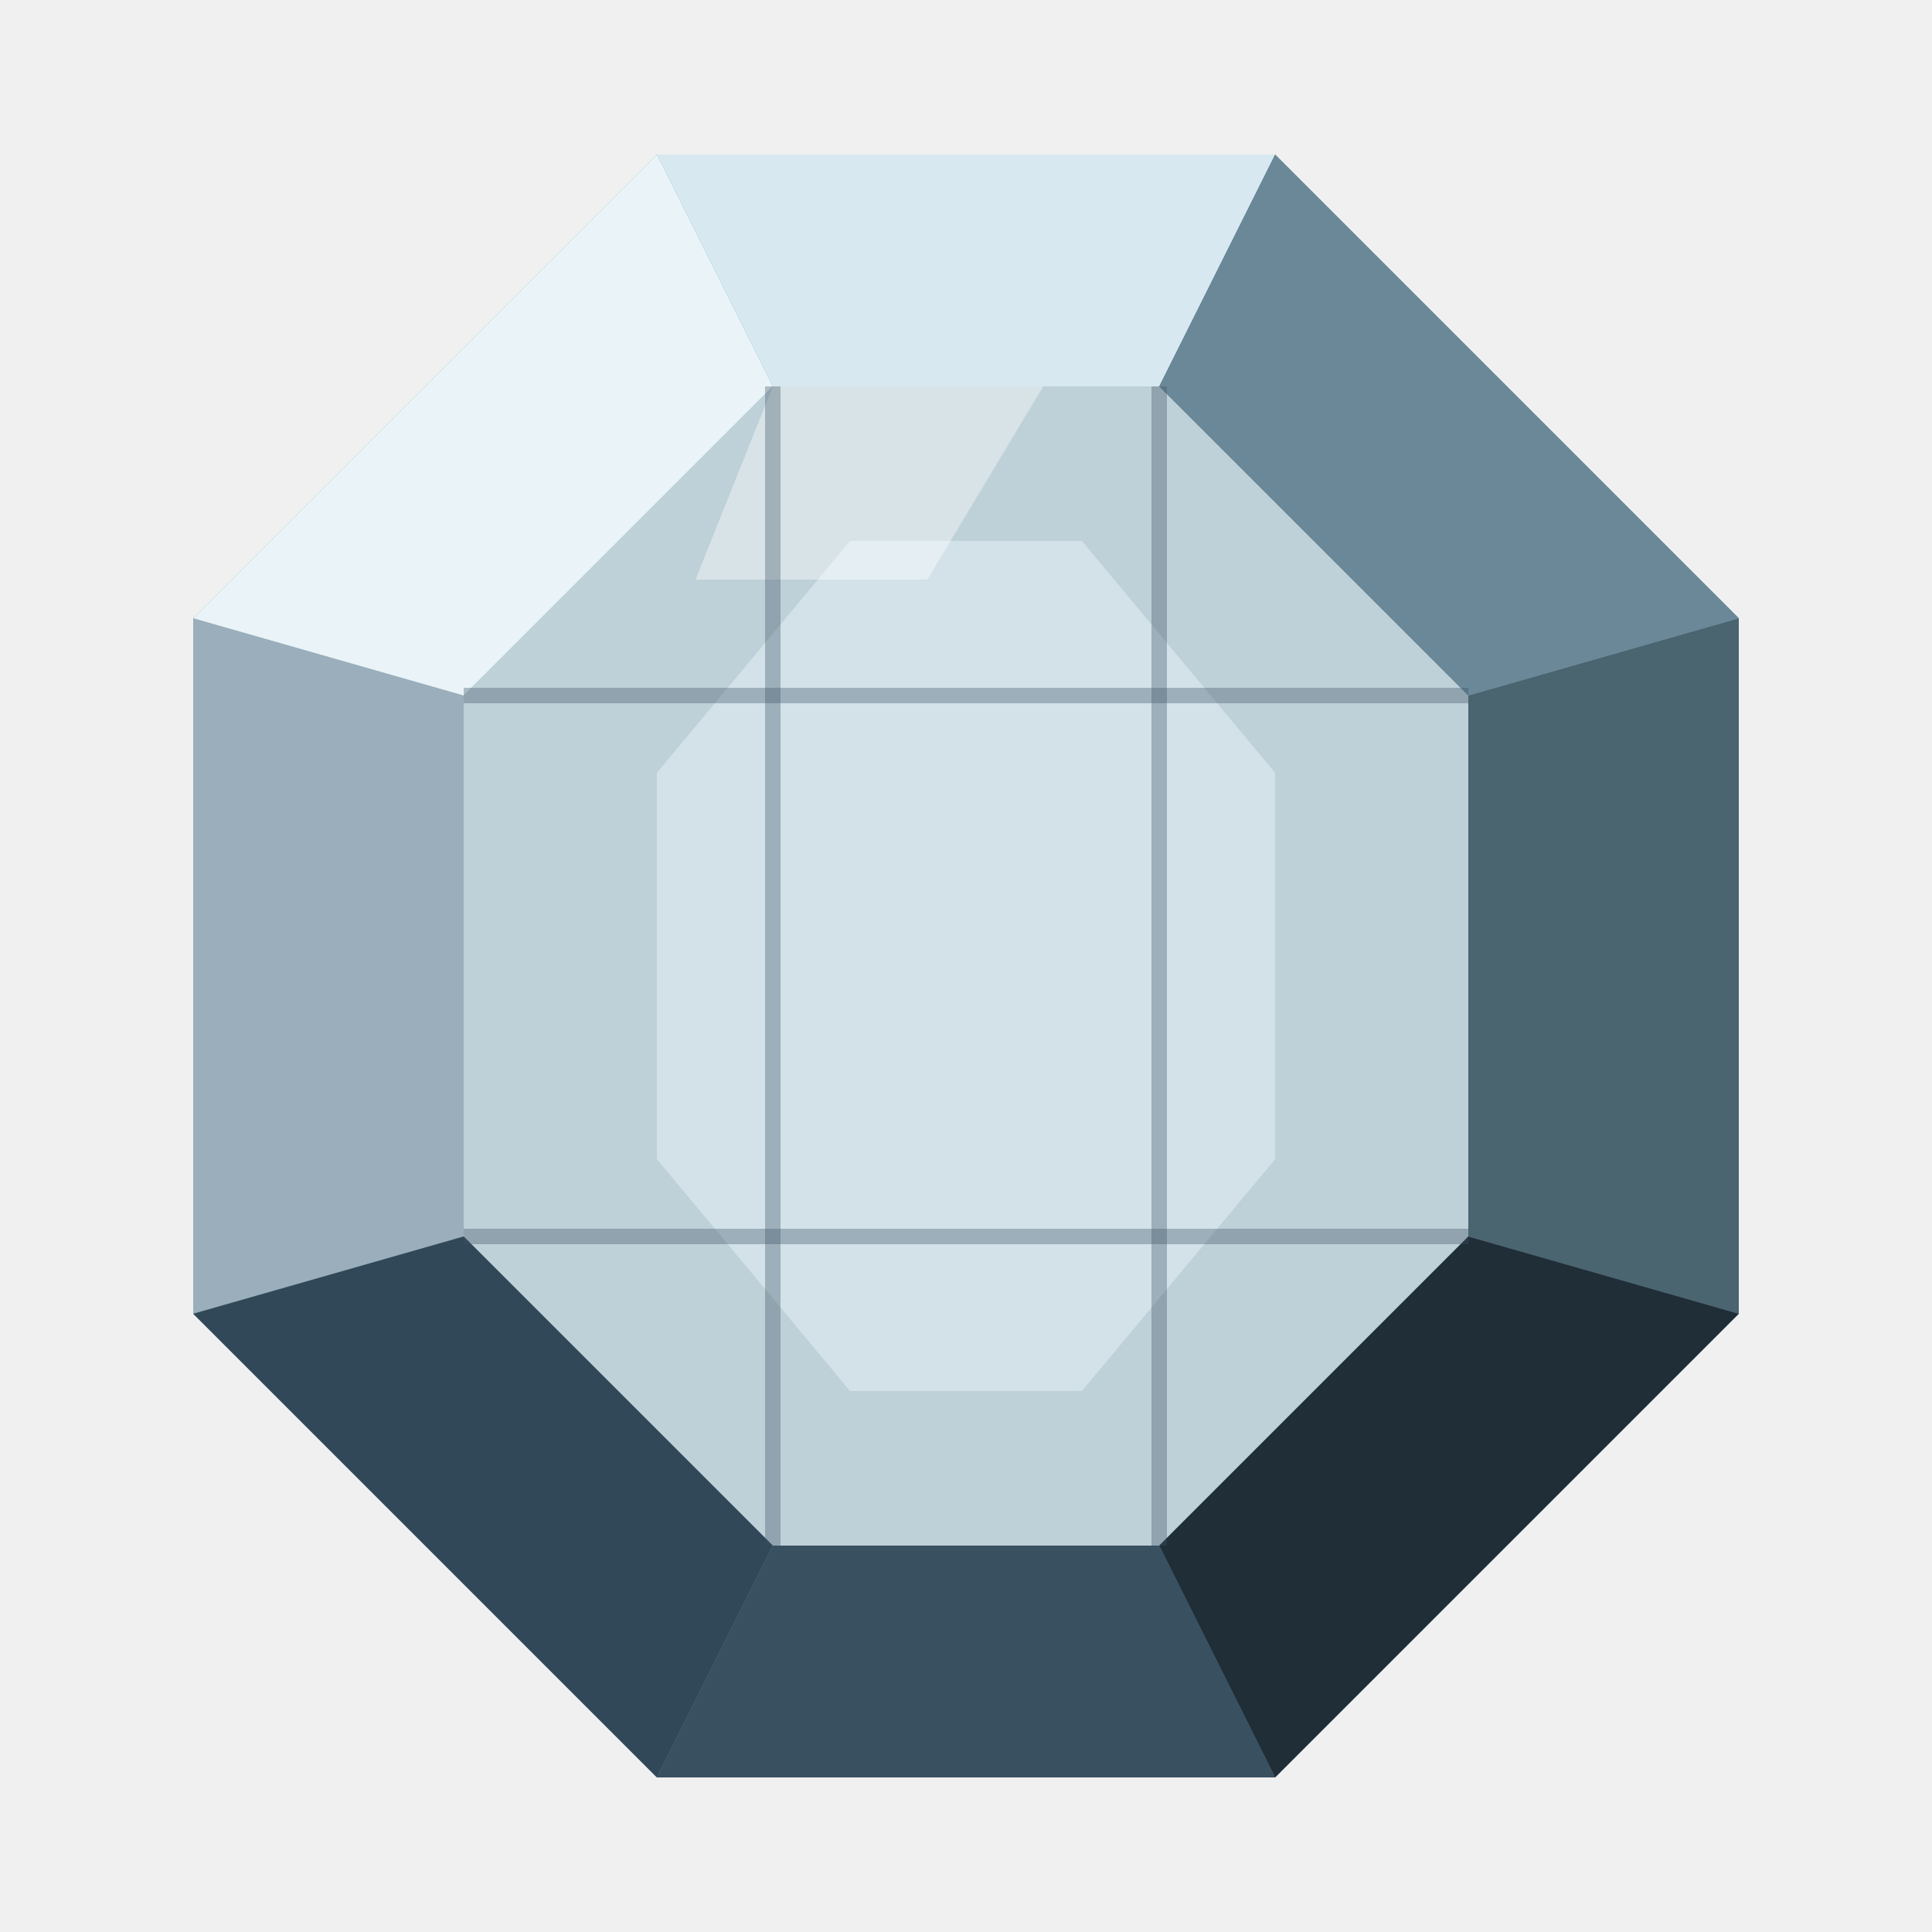
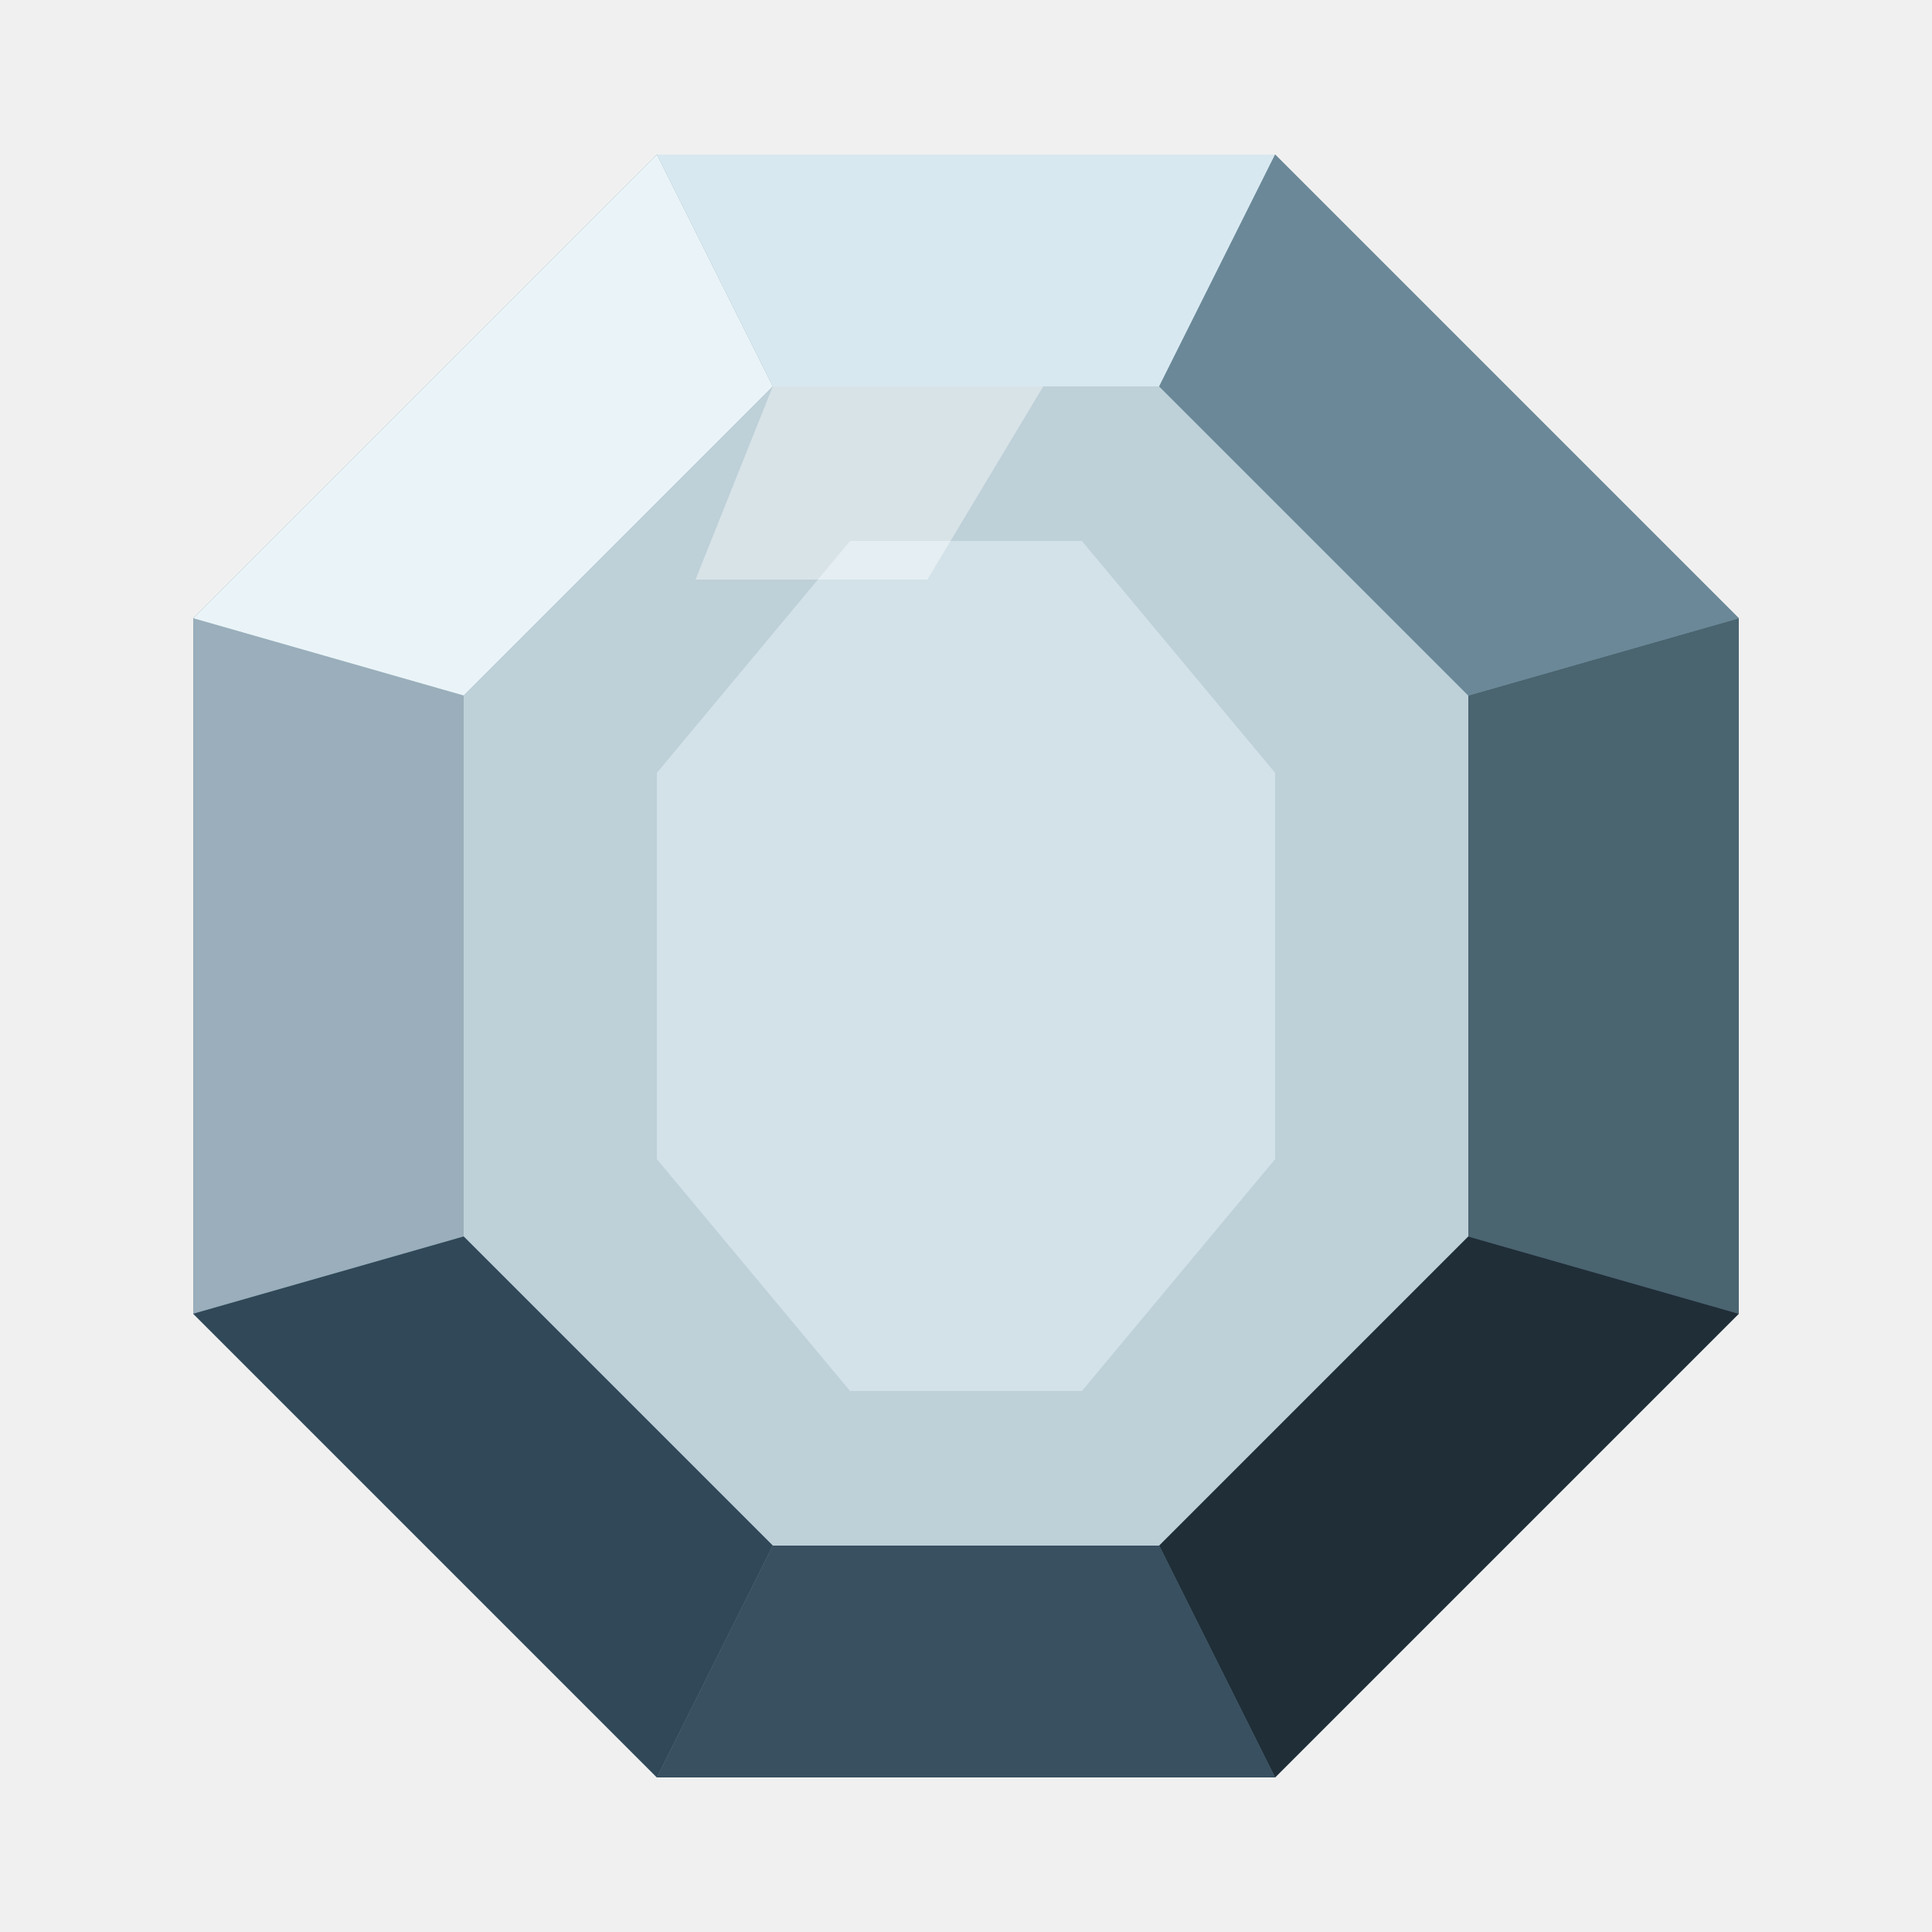
<svg xmlns="http://www.w3.org/2000/svg" viewBox="0 0 100 100">
  <polygon points="34,8 66,8 90,32 90,68 66,92 34,92 10,68 10,32" fill="#7A9AA8" />
  <polygon points="40,20 60,20 76,36 76,64 60,80 40,80 24,64 24,36" fill="#BED0D8" />
  <polygon points="34,8 66,8 60,20 40,20" fill="#D8E8F0" />
  <polygon points="10,32 24,36 24,64 10,68" fill="#9AAEBB" />
  <polygon points="90,32 76,36 76,64 90,68" fill="#4A6470" />
  <polygon points="34,92 66,92 60,80 40,80" fill="#385060" />
  <polygon points="10,32 34,8 40,20 24,36" fill="#EAF4F8" />
  <polygon points="66,8 90,32 76,36 60,20" fill="#6A8898" />
  <polygon points="10,68 34,92 40,80 24,64" fill="#304858" />
  <polygon points="90,68 66,92 60,80 76,64" fill="#202E38" />
  <polygon points="44,28 56,28 66,40 66,60 56,72 44,72 34,60 34,40" fill="#E8F4FA" opacity="0.5" />
  <polygon points="40,20 54,20 48,30 36,30" fill="white" opacity="0.4" />
-   <line x1="40" y1="20" x2="40" y2="80" stroke="#385060" stroke-width="0.8" opacity="0.35" />
-   <line x1="60" y1="20" x2="60" y2="80" stroke="#385060" stroke-width="0.8" opacity="0.35" />
-   <line x1="24" y1="36" x2="76" y2="36" stroke="#385060" stroke-width="0.8" opacity="0.35" />
-   <line x1="24" y1="64" x2="76" y2="64" stroke="#385060" stroke-width="0.8" opacity="0.35" />
</svg>
